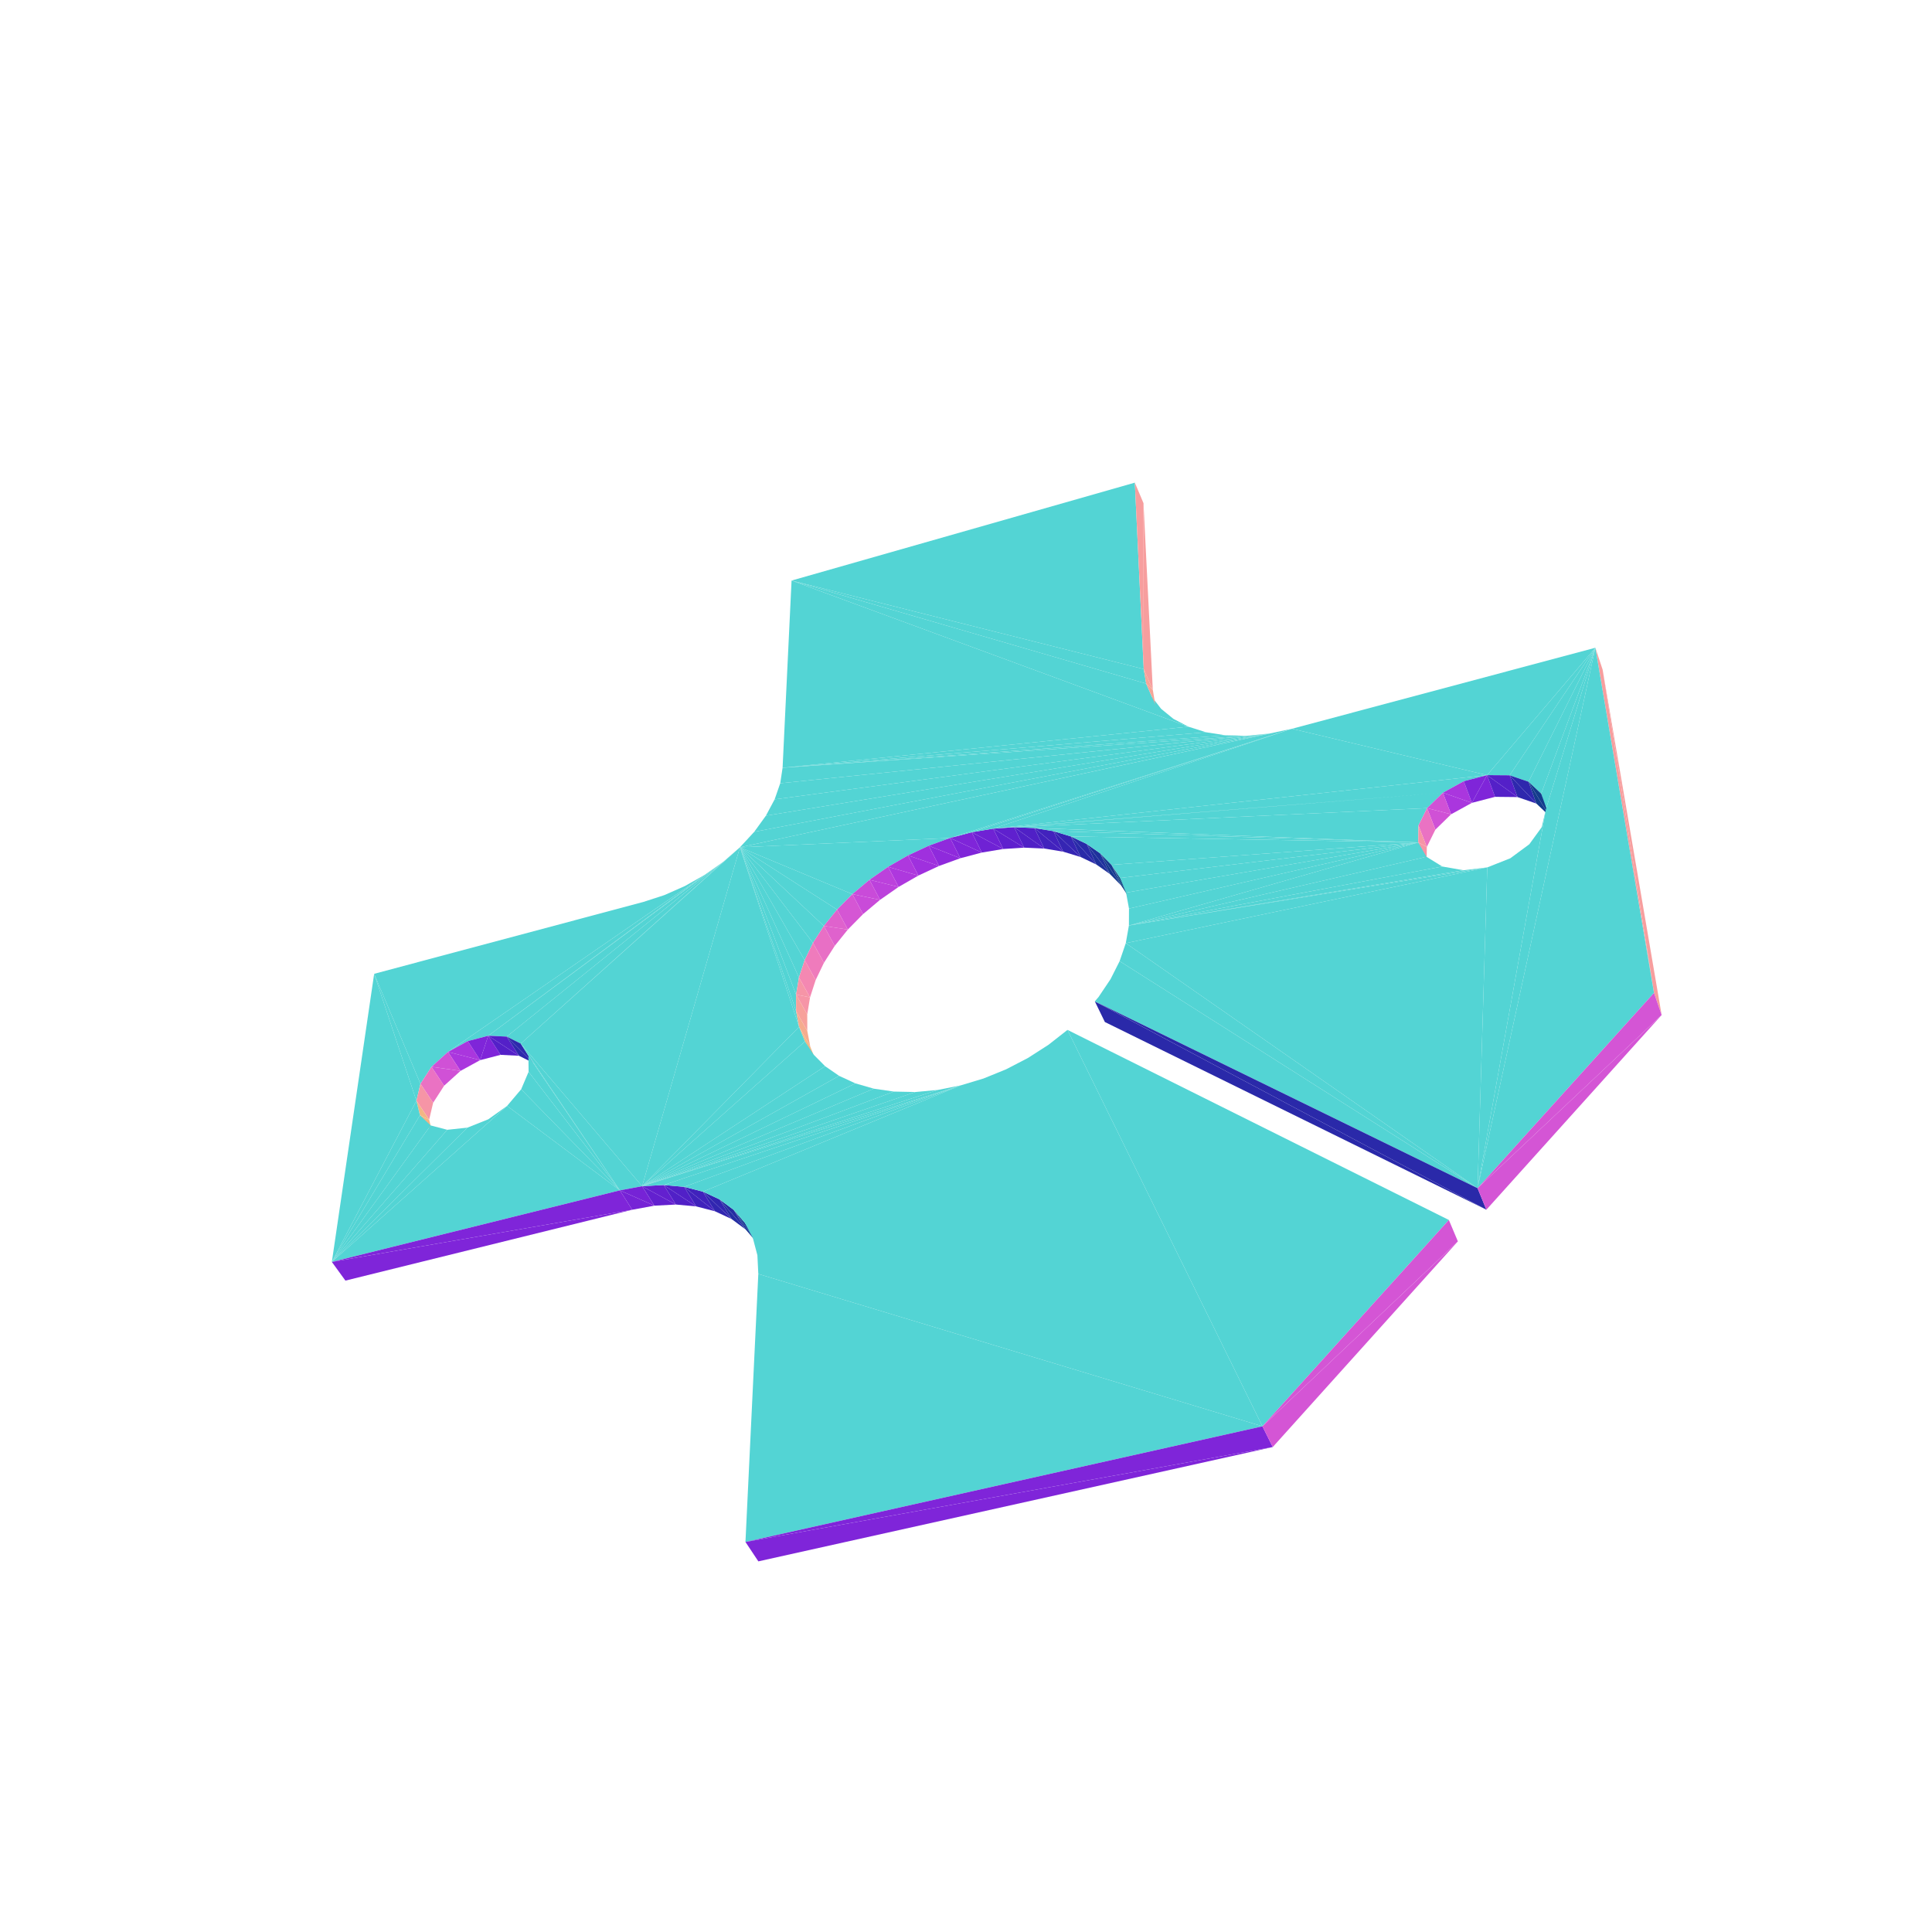
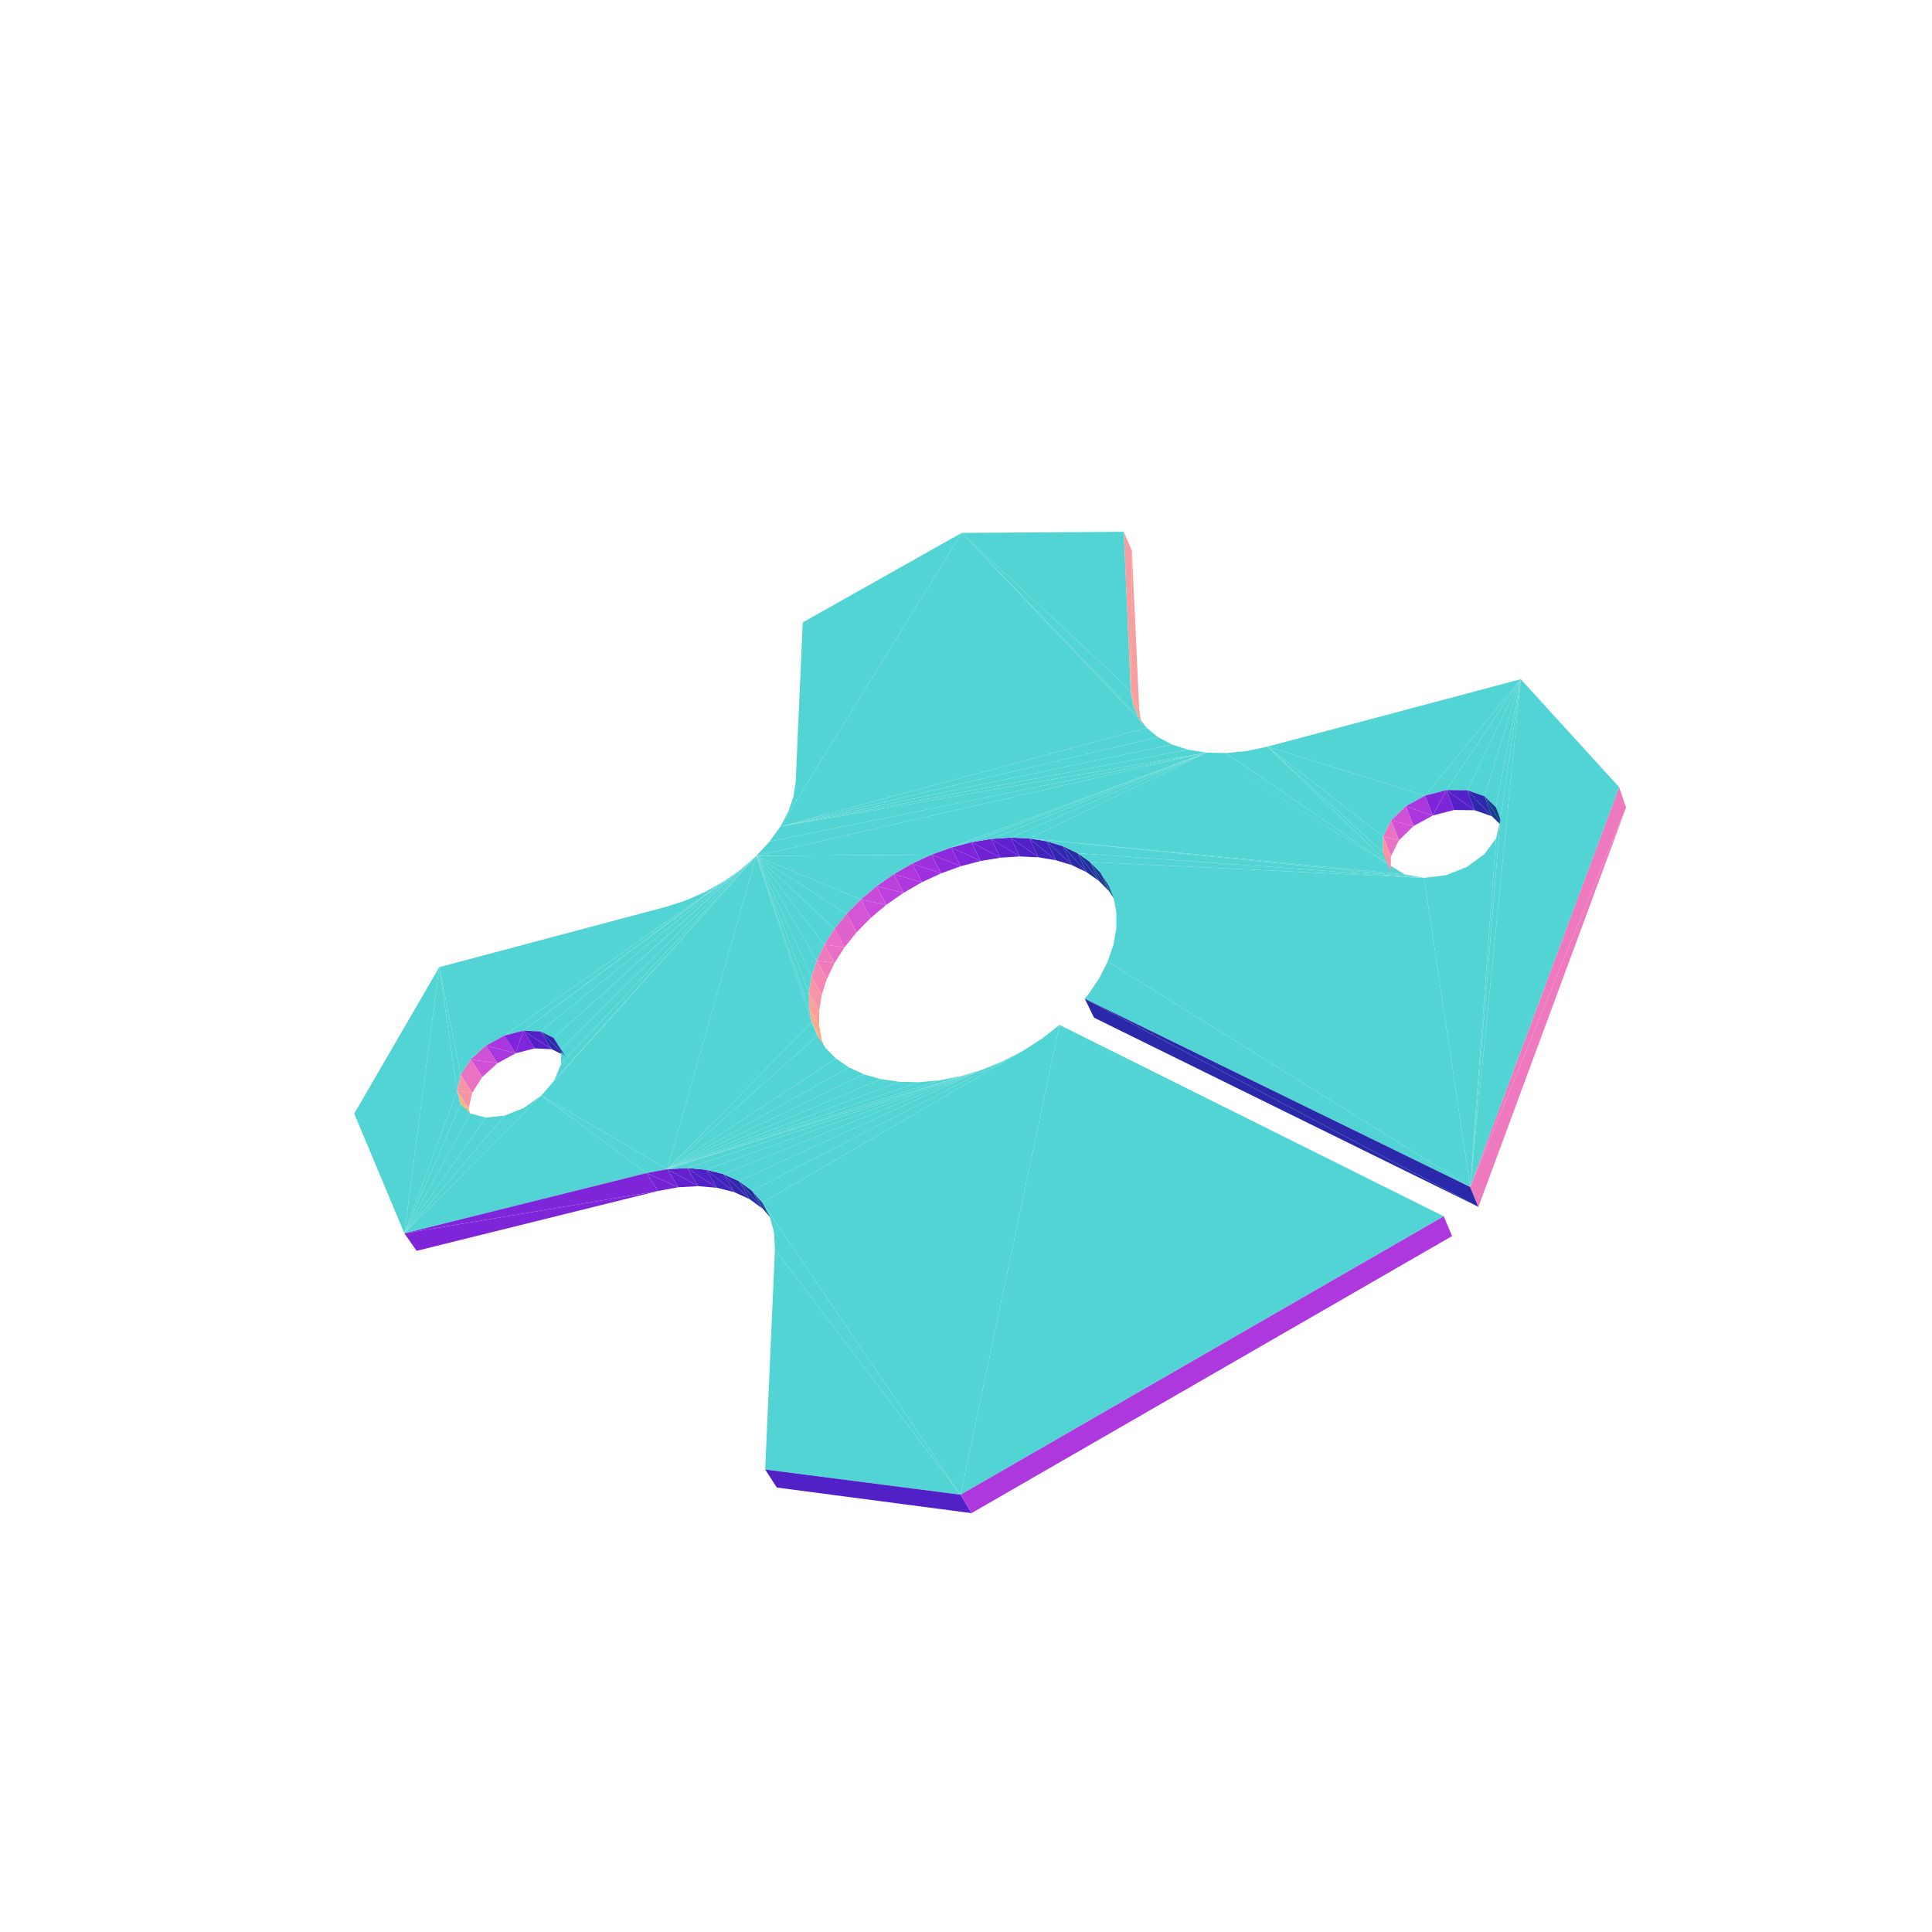
<svg xmlns="http://www.w3.org/2000/svg" viewBox="-250 -250 500 500" width="500" height="500">
-   <path d="M45.995,-76.842L43.694,-125.091L-45.144,-99.752z" style="fill:rgb(83,212,212)" />
-   <path d="M45.936,-119.778L43.694,-125.091L45.995,-76.842z" style="fill:rgb(247,158,158)" />
-   <path d="M57.574,-61.928L-45.144,-99.752L-47.467,-51.301zM46.624,-73.081L45.995,-76.842L-45.144,-99.752z" style="fill:rgb(83,212,212)" />
-   <path d="M45.936,-119.778L45.995,-76.842L48.344,-71.482z" style="fill:rgb(247,158,158)" />
-   <path d="M48.133,-69.624L46.624,-73.081L-45.144,-99.752zM50.496,-66.561L48.133,-69.624L-45.144,-99.752zM53.666,-63.972L50.496,-66.561L-45.144,-99.752zM57.574,-61.928L53.666,-63.972L-45.144,-99.752zM-83.498,-16.58L-153.168,2.022L-134.059,22.233zM72.713,-59.585L-47.467,-51.301L-48.077,-47.292zM-153.168,2.022L-138.328,26.086L-134.059,22.233zM-78.068,-18.344L-83.498,-16.58L-134.059,22.233zM-153.168,2.022L-141.183,30.491L-138.328,26.086zM-72.715,-20.71L-78.068,-18.344L-134.059,22.233zM-67.581,-23.615L-72.715,-20.71L-134.059,22.233zM-62.803,-26.981L-67.581,-23.615L-123.643,18.05z" style="fill:rgb(83,212,212)" />
-   <path d="M48.344,-71.482L46.624,-73.081L48.979,-67.717z" style="fill:rgb(246,165,151)" />
-   <path d="M78.478,-60.154L-48.077,-47.292L-49.526,-43.123z" style="fill:rgb(83,212,212)" />
-   <path d="M48.344,-71.482L45.995,-76.842L46.624,-73.081z" style="fill:rgb(246,165,151)" />
-   <path d="M-58.507,-30.718L-62.803,-26.981L-115.228,20.084zM-153.168,2.022L-142.234,34.869L-141.183,30.491zM78.478,-60.154L-49.526,-43.123L-51.785,-38.897zM-67.581,-23.615L-134.059,22.233L-128.94,19.432zM-67.581,-23.615L-128.94,19.432L-123.643,18.05z" style="fill:rgb(83,212,212)" />
-   <path d="M-125.733,24.362L-134.059,22.233L-130.826,27.15z" style="fill:rgb(170,54,222)" />
-   <path d="M48.979,-67.717L48.133,-69.624L50.491,-64.254z" style="fill:rgb(244,178,136)" />
-   <path d="M78.478,-60.154L-51.785,-38.897L-54.803,-34.726z" style="fill:rgb(83,212,212)" />
-   <path d="M48.979,-67.717L46.624,-73.081L48.133,-69.624z" style="fill:rgb(244,178,136)" />
-   <path d="M-62.803,-26.981L-123.643,18.05L-118.86,18.273z" style="fill:rgb(83,212,212)" />
-   <path d="M-125.733,24.362L-120.457,22.993L-123.643,18.05z" style="fill:rgb(127,37,217)" />
-   <path d="M-130.826,27.15L-138.328,26.086L-135.069,30.993z" style="fill:rgb(208,81,214)" />
-   <path d="M-125.733,24.362L-128.94,19.432L-134.059,22.233z" style="fill:rgb(170,54,222)" />
-   <path d="M-123.643,18.05L-128.94,19.432L-125.733,24.362z" style="fill:rgb(127,37,217)" />
-   <path d="M-115.688,23.228L-123.643,18.05L-120.457,22.993z" style="fill:rgb(84,32,200)" />
-   <path d="M78.478,-60.154L-54.803,-34.726L-58.507,-30.718z" style="fill:rgb(83,212,212)" />
-   <path d="M-130.826,27.15L-134.059,22.233L-138.328,26.086z" style="fill:rgb(208,81,214)" />
-   <path d="M-62.803,-26.981L-118.86,18.273L-115.228,20.084z" style="fill:rgb(83,212,212)" />
-   <path d="M-135.069,30.993L-141.183,30.491L-137.901,35.391zM-135.069,30.993L-138.328,26.086L-141.183,30.491z" style="fill:rgb(234,114,195)" />
-   <path d="M62.127,-60.49L57.574,-61.928L-47.467,-51.301z" style="fill:rgb(83,212,212)" />
-   <path d="M-115.688,23.228L-118.86,18.273L-123.643,18.05z" style="fill:rgb(84,32,200)" />
-   <path d="M-112.063,25.049L-118.86,18.273L-115.688,23.228z" style="fill:rgb(46,40,173)" />
-   <path d="M-15.017,-28.618L-9.637,-31.121L-58.507,-30.718zM-20.162,-25.664L-15.017,-28.618L-58.507,-30.718zM-9.637,-31.121L-4.108,-33.132L-58.507,-30.718zM-24.987,-22.306L-20.162,-25.664L-58.507,-30.718zM-29.414,-18.598L-24.987,-22.306L-58.507,-30.718zM67.216,-59.699L62.127,-60.49L-47.467,-51.301z" style="fill:rgb(83,212,212)" />
-   <path d="M-137.901,35.391L-142.234,34.869L-138.934,39.766zM-137.901,35.391L-141.183,30.491L-142.234,34.869z" style="fill:rgb(246,149,166)" />
-   <path d="M-33.369,-14.599L-29.414,-18.598L-58.507,-30.718z" style="fill:rgb(83,212,212)" />
-   <path d="M-112.063,25.049L-115.228,20.084L-118.86,18.273z" style="fill:rgb(46,40,173)" />
-   <path d="M-153.168,2.022L-164.117,76.585L-142.234,34.869zM72.713,-59.585L67.216,-59.699L-47.467,-51.301zM-36.784,-10.372L-33.369,-14.599L-58.507,-30.718z" style="fill:rgb(83,212,212)" />
-   <path d="M-6.977,-25.892L-15.017,-28.618L-12.331,-23.402z" style="fill:rgb(159,48,222)" />
-   <path d="M-12.331,-23.402L-20.162,-25.664L-17.45,-20.461z" style="fill:rgb(174,56,222)" />
-   <path d="M-1.472,-27.889L-9.637,-31.121L-6.977,-25.892z" style="fill:rgb(143,42,220)" />
-   <path d="M-39.6,-5.986L-36.784,-10.372L-58.507,-30.718z" style="fill:rgb(83,212,212)" />
-   <path d="M-138.934,39.766L-141.32,38.632L-138.011,43.531z" style="fill:rgb(242,181,132)" />
-   <path d="M-17.45,-20.461L-24.987,-22.306L-22.249,-17.115z" style="fill:rgb(188,65,220)" />
-   <path d="M-138.934,39.766L-142.234,34.869L-141.32,38.632z" style="fill:rgb(242,181,132)" />
-   <path d="M4.093,-29.36L-4.108,-33.132L-1.472,-27.889z" style="fill:rgb(127,37,217)" />
-   <path d="M-4.108,-33.132L84.361,-61.398L-58.507,-30.718zM78.478,-60.154L72.713,-59.585L-48.077,-47.292z" style="fill:rgb(83,212,212)" />
-   <path d="M-12.331,-23.402L-15.017,-28.618L-20.162,-25.664z" style="fill:rgb(174,56,222)" />
-   <path d="M-6.977,-25.892L-9.637,-31.121L-15.017,-28.618z" style="fill:rgb(159,48,222)" />
-   <path d="M-22.249,-17.115L-29.414,-18.598L-26.65,-13.418z" style="fill:rgb(201,75,217)" />
-   <path d="M-17.45,-20.461L-20.162,-25.664L-24.987,-22.306z" style="fill:rgb(188,65,220)" />
-   <path d="M-1.472,-27.889L-4.108,-33.132L-9.637,-31.121z" style="fill:rgb(143,42,220)" />
-   <path d="M-58.507,-30.718L-41.763,-1.512L-39.6,-5.986z" style="fill:rgb(83,212,212)" />
-   <path d="M9.63,-30.28L1.481,-34.618L4.093,-29.36z" style="fill:rgb(111,34,212)" />
-   <path d="M-22.249,-17.115L-24.987,-22.306L-29.414,-18.598z" style="fill:rgb(201,75,217)" />
-   <path d="M4.093,-29.36L1.481,-34.618L-4.108,-33.132z" style="fill:rgb(127,37,217)" />
-   <path d="M-26.65,-13.418L-33.369,-14.599L-30.581,-9.428zM-26.65,-13.418L-29.414,-18.598L-33.369,-14.599z" style="fill:rgb(213,86,212)" />
-   <path d="M15.046,-30.629L7.04,-35.552L9.63,-30.28z" style="fill:rgb(95,32,206)" />
-   <path d="M-58.507,-30.718L-43.232,2.975L-41.763,-1.512z" style="fill:rgb(83,212,212)" />
-   <path d="M9.63,-30.28L7.04,-35.552L1.481,-34.618z" style="fill:rgb(111,34,212)" />
-   <path d="M-30.581,-9.428L-36.784,-10.372L-33.973,-5.21z" style="fill:rgb(223,98,205)" />
-   <path d="M84.361,-61.398L78.478,-60.154L-58.507,-30.718z" style="fill:rgb(83,212,212)" />
-   <path d="M-30.581,-9.428L-33.369,-14.599L-36.784,-10.372z" style="fill:rgb(223,98,205)" />
-   <path d="M15.046,-30.629L12.476,-35.916L7.04,-35.552z" style="fill:rgb(95,32,206)" />
-   <path d="M20.251,-30.398L12.476,-35.916L15.046,-30.629z" style="fill:rgb(80,32,198)" />
-   <path d="M-58.507,-30.718L-43.974,7.4L-43.232,2.975z" style="fill:rgb(83,212,212)" />
-   <path d="M-33.973,-5.21L-39.6,-5.986L-36.766,-0.83zM-33.973,-5.21L-36.784,-10.372L-39.6,-5.986z" style="fill:rgb(232,111,197)" />
-   <path d="M20.251,-30.398L17.7,-35.699L12.476,-35.916z" style="fill:rgb(80,32,198)" />
-   <path d="M-4.108,-33.132L1.481,-34.618L84.361,-61.398zM-58.507,-30.718L-43.966,11.685L-43.974,7.4z" style="fill:rgb(83,212,212)" />
-   <path d="M25.158,-29.586L17.7,-35.699L20.251,-30.398z" style="fill:rgb(66,34,189)" />
-   <path d="M-58.507,-30.718L-115.228,20.084L-83.818,56.99zM1.481,-34.618L7.04,-35.552L84.361,-61.398z" style="fill:rgb(83,212,212)" />
-   <path d="M-36.766,-0.83L-41.763,-1.512L-38.91,3.639zM-36.766,-0.83L-39.6,-5.986L-41.763,-1.512z" style="fill:rgb(239,123,188)" />
-   <path d="M-141.32,38.632L-142.234,34.869L-164.117,76.585zM-58.507,-30.718L-43.201,15.753L-43.966,11.685z" style="fill:rgb(83,212,212)" />
-   <path d="M25.158,-29.586L22.623,-34.901L17.7,-35.699z" style="fill:rgb(66,34,189)" />
-   <path d="M29.68,-28.201L22.623,-34.901L25.158,-29.586z" style="fill:rgb(53,37,179)" />
-   <path d="M-138.54,41.263L-141.32,38.632L-164.117,76.585z" style="fill:rgb(83,212,212)" />
-   <path d="M-38.91,3.639L-43.232,2.975L-40.361,8.123zM-38.91,3.639L-41.763,-1.512L-43.232,2.975z" style="fill:rgb(244,136,178)" />
-   <path d="M29.68,-28.201L27.159,-33.528L22.623,-34.901z" style="fill:rgb(53,37,179)" />
-   <path d="M33.737,-26.26L27.159,-33.528L29.68,-28.201z" style="fill:rgb(41,42,168)" />
-   <path d="M-134.256,42.387L-138.54,41.263L-164.117,76.585zM-115.228,20.084L-113.246,23.259L-89.581,58.06z" style="fill:rgb(83,212,212)" />
-   <path d="M-40.361,8.123L-43.974,7.4L-41.087,12.546z" style="fill:rgb(246,149,167)" />
-   <path d="M-129.045,41.835L-134.256,42.387L-164.117,76.585z" style="fill:rgb(83,212,212)" />
-   <path d="M-40.361,8.123L-43.232,2.975L-43.974,7.4z" style="fill:rgb(246,149,167)" />
-   <path d="M-118.762,36.201L-123.629,39.673L-164.117,76.585zM-123.629,39.673L-129.045,41.835L-164.117,76.585z" style="fill:rgb(83,212,212)" />
-   <path d="M33.737,-26.26L31.226,-31.598L27.159,-33.528z" style="fill:rgb(41,42,168)" />
-   <path d="M-113.246,23.259L-113.2,27.383L-89.581,58.06zM-58.507,-30.718L-83.818,56.99L-43.201,15.753z" style="fill:rgb(83,212,212)" />
-   <path d="M37.253,-23.79L31.226,-31.598L33.737,-26.26z" style="fill:rgb(31,49,156)" />
-   <path d="M-41.087,12.546L-43.966,11.685L-41.068,16.83zM-41.087,12.546L-43.974,7.4L-43.966,11.685z" style="fill:rgb(247,161,155)" />
-   <path d="M-113.2,27.383L-115.121,31.904L-89.581,58.06z" style="fill:rgb(83,212,212)" />
-   <path d="M37.253,-23.79L34.749,-29.138L31.226,-31.598z" style="fill:rgb(31,49,156)" />
-   <path d="M7.04,-35.552L12.476,-35.916L123.422,-44.848zM-115.121,31.904L-118.762,36.201L-89.581,58.06z" style="fill:rgb(83,212,212)" />
-   <path d="M40.161,-20.828L34.749,-29.138L37.253,-23.79z" style="fill:rgb(22,57,143)" />
-   <path d="M-41.068,16.83L-43.201,15.753L-40.294,20.901zM-41.068,16.83L-43.966,11.685L-43.201,15.753z" style="fill:rgb(245,172,142)" />
-   <path d="M40.161,-20.828L37.66,-26.184L34.749,-29.138z" style="fill:rgb(22,57,143)" />
-   <path d="M7.04,-35.552L134.85,-49.392L84.361,-61.398zM12.476,-35.916L17.7,-35.699L117.032,-31.979z" style="fill:rgb(83,212,212)" />
-   <path d="M42.4,-17.419L37.66,-26.184L40.161,-20.828z" style="fill:rgb(15,66,131)" />
-   <path d="M17.7,-35.699L22.623,-34.901L117.032,-31.979zM-118.762,36.201L-164.117,76.585L-89.581,58.06z" style="fill:rgb(83,212,212)" />
-   <path d="M-40.294,20.901L-41.681,19.53L-38.769,24.681zM-40.294,20.901L-43.201,15.753L-41.681,19.53z" style="fill:rgb(241,183,130)" />
-   <path d="M42.4,-17.419L39.9,-22.782L37.66,-26.184z" style="fill:rgb(15,66,131)" />
-   <path d="M22.623,-34.901L27.159,-33.528L117.032,-31.979z" style="fill:rgb(83,212,212)" />
-   <path d="M-86.386,63.082L-164.117,76.585L-160.608,81.421z" style="fill:rgb(127,37,217)" />
-   <path d="M-115.228,20.084L-89.581,58.06L-83.818,56.99zM27.159,-33.528L31.226,-31.598L117.032,-31.979zM31.226,-31.598L34.749,-29.138L117.032,-31.979zM134.85,-49.392L162.878,-82.362L84.361,-61.398zM7.04,-35.552L123.422,-44.848L128.831,-47.821zM-83.818,56.99L-41.681,19.53L-43.201,15.753zM7.04,-35.552L128.831,-47.821L134.85,-49.392zM12.476,-35.916L119.329,-40.86L123.422,-44.848zM34.749,-29.138L37.66,-26.184L117.032,-31.979z" style="fill:rgb(83,212,212)" />
-   <path d="M-86.386,63.082L-89.581,58.06L-164.117,76.585z" style="fill:rgb(127,37,217)" />
-   <path d="M-83.818,56.99L-39.424,22.945L-41.681,19.53zM12.476,-35.916L117.094,-36.374L119.329,-40.86zM37.66,-26.184L39.9,-22.782L117.032,-31.979zM12.476,-35.916L117.032,-31.979L117.094,-36.374zM-83.818,56.99L-36.461,25.931L-39.424,22.945z" style="fill:rgb(83,212,212)" />
-   <path d="M-80.646,62.027L-89.581,58.06L-86.386,63.082z" style="fill:rgb(118,35,214)" />
-   <path d="M39.9,-22.782L41.42,-18.986L117.032,-31.979zM-83.818,56.99L-32.838,28.427L-36.461,25.931z" style="fill:rgb(83,212,212)" />
-   <path d="M-75.079,61.735L-83.818,56.99L-80.646,62.027z" style="fill:rgb(99,32,207)" />
-   <path d="M-80.646,62.027L-83.818,56.99L-89.581,58.06z" style="fill:rgb(118,35,214)" />
-   <path d="M41.42,-18.986L42.182,-14.86L117.032,-31.979zM-83.818,56.99L-28.613,30.38L-32.838,28.427z" style="fill:rgb(83,212,212)" />
-   <path d="M-75.079,61.735L-78.23,56.684L-83.818,56.99z" style="fill:rgb(99,32,207)" />
-   <path d="M-69.813,62.219L-78.23,56.684L-75.079,61.735z" style="fill:rgb(81,32,199)" />
-   <path d="M134.85,-49.392L140.692,-49.348L162.878,-82.362z" style="fill:rgb(83,212,212)" />
-   <path d="M130.924,-42.224L123.422,-44.848L125.543,-39.265z" style="fill:rgb(170,54,222)" />
-   <path d="M42.182,-14.86L42.162,-10.476L117.032,-31.979z" style="fill:rgb(83,212,212)" />
-   <path d="M130.924,-42.224L136.914,-43.778L134.85,-49.392z" style="fill:rgb(127,37,217)" />
-   <path d="M125.543,-39.265L119.329,-40.86L121.474,-35.287z" style="fill:rgb(208,81,214)" />
-   <path d="M-83.818,56.99L-23.86,31.748L-28.613,30.38z" style="fill:rgb(83,212,212)" />
-   <path d="M-69.813,62.219L-72.946,57.155L-78.23,56.684z" style="fill:rgb(81,32,199)" />
-   <path d="M130.924,-42.224L128.831,-47.821L123.422,-44.848z" style="fill:rgb(170,54,222)" />
-   <path d="M134.85,-49.392L128.831,-47.821L130.924,-42.224z" style="fill:rgb(127,37,217)" />
-   <path d="M-64.972,63.473L-72.946,57.155L-69.813,62.219z" style="fill:rgb(64,34,188)" />
-   <path d="M140.692,-49.348L145.585,-47.682L162.878,-82.362z" style="fill:rgb(83,212,212)" />
-   <path d="M142.732,-43.718L134.85,-49.392L136.914,-43.778z" style="fill:rgb(84,32,200)" />
-   <path d="M125.543,-39.265L123.422,-44.848L119.329,-40.86z" style="fill:rgb(208,81,214)" />
-   <path d="M-83.818,56.99L-18.662,32.499L-23.86,31.748z" style="fill:rgb(83,212,212)" />
-   <path d="M121.474,-35.287L117.094,-36.374L119.258,-30.807zM121.474,-35.287L119.329,-40.86L117.094,-36.374z" style="fill:rgb(234,114,195)" />
-   <path d="M-83.818,56.99L-78.23,56.684L-1.4,30.905z" style="fill:rgb(83,212,212)" />
-   <path d="M142.732,-43.718L140.692,-49.348L134.85,-49.392z" style="fill:rgb(84,32,200)" />
-   <path d="M145.585,-47.682L148.864,-44.599L162.878,-82.362z" style="fill:rgb(83,212,212)" />
-   <path d="M-64.972,63.473L-68.09,58.398L-72.946,57.155z" style="fill:rgb(64,34,188)" />
-   <path d="M147.608,-42.039L140.692,-49.348L142.732,-43.718z" style="fill:rgb(46,40,173)" />
-   <path d="M-83.818,56.99L-13.115,32.611L-18.662,32.499z" style="fill:rgb(83,212,212)" />
-   <path d="M-60.674,65.477L-68.09,58.398L-64.972,63.473z" style="fill:rgb(49,38,176)" />
-   <path d="M-78.23,56.684L-72.946,57.155L-1.4,30.905zM-83.818,56.99L-7.324,32.078L-13.115,32.611z" style="fill:rgb(83,212,212)" />
-   <path d="M119.258,-30.807L117.032,-31.979L119.205,-26.412z" style="fill:rgb(246,149,166)" />
-   <path d="M148.864,-44.599L150.066,-40.497L162.878,-82.362zM134.905,-25.523L42.162,-10.476L41.352,-5.912z" style="fill:rgb(83,212,212)" />
-   <path d="M119.258,-30.807L117.094,-36.374L117.032,-31.979z" style="fill:rgb(246,149,166)" />
-   <path d="M147.608,-42.039L145.585,-47.682L140.692,-49.348z" style="fill:rgb(46,40,173)" />
-   <path d="M-83.818,56.99L-1.4,30.905L-7.324,32.078zM119.175,-28.266L117.032,-31.979L42.162,-10.476z" style="fill:rgb(83,212,212)" />
-   <path d="M-60.674,65.477L-63.782,60.392L-68.09,58.398z" style="fill:rgb(49,38,176)" />
-   <path d="M-72.946,57.155L-68.09,58.398L-1.4,30.905z" style="fill:rgb(83,212,212)" />
-   <path d="M150.879,-38.946L145.585,-47.682L147.608,-42.039z" style="fill:rgb(20,59,140)" />
-   <path d="M-57.027,68.192L-63.782,60.392L-60.674,65.477z" style="fill:rgb(36,45,162)" />
-   <path d="M123.261,-25.747L119.175,-28.266L42.162,-10.476z" style="fill:rgb(83,212,212)" />
-   <path d="M150.879,-38.946L148.864,-44.599L145.585,-47.682z" style="fill:rgb(20,59,140)" />
-   <path d="M-57.027,68.192L-60.13,63.1L-63.782,60.392z" style="fill:rgb(36,45,162)" />
-   <path d="M-54.127,71.562L-60.13,63.1L-57.027,68.192z" style="fill:rgb(25,54,148)" />
-   <path d="M128.754,-24.783L123.261,-25.747L42.162,-10.476z" style="fill:rgb(83,212,212)" />
-   <path d="M164.765,-76.679L162.878,-82.362L178.053,6.965z" style="fill:rgb(247,158,158)" />
-   <path d="M134.905,-25.523L128.754,-24.783L42.162,-10.476z" style="fill:rgb(83,212,212)" />
-   <path d="M-54.127,71.562L-57.229,66.465L-60.13,63.1z" style="fill:rgb(25,54,148)" />
-   <path d="M41.352,-5.912L39.758,-1.252L132.392,57.504zM150.066,-40.497L132.392,57.504L162.878,-82.362z" style="fill:rgb(83,212,212)" />
-   <path d="M134.675,63.07L33.34,9.155L35.942,14.499z" style="fill:rgb(42,41,169)" />
-   <path d="M39.758,-1.252L37.4,3.417L132.392,57.504zM37.4,3.417L34.317,8.005L132.392,57.504zM34.317,8.005L33.34,9.155L132.392,57.504zM134.905,-25.523L41.352,-5.912L132.392,57.504z" style="fill:rgb(83,212,212)" />
-   <path d="M164.765,-76.679L178.053,6.965L180.031,12.681z" style="fill:rgb(247,158,158)" />
-   <path d="M150.066,-40.497L148.998,-35.925L132.392,57.504zM-68.09,58.398L-63.782,60.392L76.717,119.128zM148.998,-35.925L145.786,-31.512L132.392,57.504zM-68.09,58.398L76.717,119.128L-1.4,30.905zM145.786,-31.512L140.86,-27.875L132.392,57.504zM140.86,-27.875L134.905,-25.523L132.392,57.504zM-63.782,60.392L-60.13,63.1L76.717,119.128zM76.717,119.128L26.257,16.534L26.205,16.584zM76.717,119.128L26.205,16.584L21.325,20.406zM76.717,119.128L4.543,29.112L-1.4,30.905zM76.717,119.128L21.325,20.406L16.018,23.811zM76.717,119.128L10.387,26.732L4.543,29.112zM76.717,119.128L16.018,23.811L10.387,26.732zM132.392,57.504L178.053,6.965L162.878,-82.362zM-60.13,63.1L-57.229,66.465L76.717,119.128zM-57.229,66.465L-55.16,70.414L76.717,119.128zM-55.16,70.414L-53.986,74.859L76.717,119.128zM-53.986,74.859L-53.749,79.694L76.717,119.128z" style="fill:rgb(83,212,212)" />
-   <path d="M134.675,63.07L132.392,57.504L33.34,9.155z" style="fill:rgb(42,41,169)" />
-   <path d="M180.031,12.681L178.053,6.965L132.392,57.504z" style="fill:rgb(212,85,213)" />
-   <path d="M76.717,119.128L124.963,65.726L26.257,16.534zM-53.749,79.694L-57.076,149.058L76.717,119.128z" style="fill:rgb(83,212,212)" />
-   <path d="M132.392,57.504L134.675,63.07L180.031,12.681z" style="fill:rgb(212,85,213)" />
-   <path d="M79.388,124.491L-57.076,149.058L-53.738,154.08z" style="fill:rgb(127,37,217)" />
-   <path d="M127.297,71.266L124.963,65.726L76.717,119.128z" style="fill:rgb(212,85,213)" />
-   <path d="M79.388,124.491L76.717,119.128L-57.076,149.058z" style="fill:rgb(127,37,217)" />
-   <path d="M76.717,119.128L79.388,124.491L127.297,71.266z" style="fill:rgb(212,85,213)" />
+   <path d="M-1.12,-112.084L-42.249,-88.922L-44.081,-47.633zM42.642,-71.233L40.833,-112.377L-1.12,-112.084zM-1.12,-112.084L-44.081,-47.633L-44.635,-43.899zM-1.12,-112.084L-44.635,-43.899L-45.968,-40.017zM-1.12,-112.084L-45.968,-40.017L-48.054,-36.087z" style="fill:rgb(83,212,212)" />
+   <path d="M42.942,-107.464L40.833,-112.377L42.642,-71.233z" style="fill:rgb(247,158,158)" />
+   <path d="M46.772,-61.644L-1.12,-112.084L-48.054,-36.087zM43.212,-67.726L42.642,-71.233L-1.12,-112.084zM44.597,-64.502L43.212,-67.726L-1.12,-112.084z" style="fill:rgb(83,212,212)" />
+   <path d="M42.942,-107.464L42.642,-71.233L44.835,-66.287z" style="fill:rgb(247,158,158)" />
+   <path d="M46.772,-61.644L44.597,-64.502L-1.12,-112.084zM-77.448,-15.371L-136.327,0.308L-119.486,18.015zM-124.228,20.61L-119.486,18.015L-136.327,0.308zM-128.168,24.178L-124.228,20.61L-136.327,0.308zM-72.406,-17.006L-77.448,-15.371L-119.486,18.015zM-67.439,-19.2L-72.406,-17.006L-119.486,18.015zM-62.679,-21.894L-67.439,-19.2L-119.486,18.015zM-58.251,-25.018L-62.679,-21.894L-114.566,16.732zM-130.785,28.254L-128.168,24.178L-136.327,0.308z" style="fill:rgb(83,212,212)" />
+   <path d="M44.835,-66.287L43.212,-67.726L45.411,-62.776zM44.835,-66.287L42.642,-71.233L43.212,-67.726z" style="fill:rgb(246,165,151)" />
+   <path d="M-54.273,-28.487L-58.251,-25.018L-106.719,18.609zM-131.722,32.3L-130.785,28.254L-136.327,0.308zM62.187,-55.226L-48.054,-36.087L-50.845,-32.21zM-62.679,-21.894L-119.486,18.015L-114.566,16.732z" style="fill:rgb(83,212,212)" />
+   <path d="M-116.555,22.591L-124.228,20.61L-121.275,25.175z" style="fill:rgb(170,54,222)" />
+   <path d="M62.187,-55.226L-50.845,-32.21L-54.273,-28.487z" style="fill:rgb(83,212,212)" />
+   <path d="M45.411,-62.776L44.597,-64.502L46.798,-59.547z" style="fill:rgb(244,178,136)" />
+   <path d="M-58.251,-25.018L-114.566,16.732L-110.112,16.936z" style="fill:rgb(83,212,212)" />
+   <path d="M45.411,-62.776L43.212,-67.726L44.597,-64.502z" style="fill:rgb(244,178,136)" />
+   <path d="M-116.555,22.591L-111.653,21.32L-114.566,16.732z" style="fill:rgb(127,37,217)" />
+   <path d="M-121.275,25.175L-128.168,24.178L-125.194,28.734z" style="fill:rgb(208,81,214)" />
+   <path d="M-116.555,22.591L-119.486,18.015L-124.228,20.61z" style="fill:rgb(170,54,222)" />
+   <path d="M-114.566,16.732L-119.486,18.015L-116.555,22.591z" style="fill:rgb(127,37,217)" />
+   <path d="M-107.212,21.534L-114.566,16.732L-111.653,21.32z" style="fill:rgb(84,32,200)" />
+   <path d="M-121.275,25.175L-124.228,20.61L-128.168,24.178z" style="fill:rgb(208,81,214)" />
+   <path d="M49.693,-59.227L46.772,-61.644L-48.054,-36.087zM-58.251,-25.018L-110.112,16.936L-106.719,18.609z" style="fill:rgb(83,212,212)" />
+   <path d="M-125.194,28.734L-130.785,28.254L-127.791,32.804zM-125.194,28.734L-128.168,24.178L-130.785,28.254z" style="fill:rgb(234,114,195)" />
+   <path d="M-107.212,21.534L-110.112,16.936L-114.566,16.732z" style="fill:rgb(84,32,200)" />
+   <path d="M-54.273,-28.487L-106.719,18.609L-104.85,21.542z" style="fill:rgb(83,212,212)" />
+   <path d="M-103.824,23.215L-110.112,16.936L-107.212,21.534z" style="fill:rgb(46,40,173)" />
+   <path d="M53.295,-57.318L49.693,-59.227L-48.054,-36.087zM-13.905,-26.491L-8.923,-28.808L-54.273,-28.487zM-18.668,-23.755L-13.905,-26.491L-54.273,-28.487zM-23.135,-20.645L-18.668,-23.755L-54.273,-28.487zM-27.231,-17.21L-23.135,-20.645L-54.273,-28.487z" style="fill:rgb(83,212,212)" />
+   <path d="M-127.791,32.804L-131.722,32.3L-128.712,36.848z" style="fill:rgb(246,149,166)" />
+   <path d="M-136.327,0.308L-158.325,38.203L-145.346,69.203z" style="fill:rgb(83,212,212)" />
+   <path d="M-127.791,32.804L-130.785,28.254L-131.722,32.3z" style="fill:rgb(246,149,166)" />
+   <path d="M-54.273,-28.487L-104.85,21.542L-104.776,25.353zM57.493,-55.971L53.295,-57.318L-48.054,-36.087zM-30.887,-13.506L-27.231,-17.21L-54.273,-28.487z" style="fill:rgb(83,212,212)" />
+   <path d="M-103.824,23.215L-106.719,18.609L-110.112,16.936z" style="fill:rgb(46,40,173)" />
+   <path d="M-101.953,26.153L-106.719,18.609L-103.824,23.215z" style="fill:rgb(20,59,140)" />
+   <path d="M-8.923,-28.808L62.187,-55.226L-54.273,-28.487zM-34.043,-9.592L-30.887,-13.506L-54.273,-28.487zM-131.722,32.3L-136.327,0.308L-145.346,69.203zM62.187,-55.226L57.493,-55.971L-48.054,-36.087zM-54.273,-28.487L-104.776,25.353L-106.526,29.53z" style="fill:rgb(83,212,212)" />
+   <path d="M-6.462,-23.975L-13.905,-26.491L-11.422,-21.669z" style="fill:rgb(159,48,222)" />
+   <path d="M-11.422,-21.669L-18.668,-23.755L-16.163,-18.944z" style="fill:rgb(174,56,222)" />
+   <path d="M-1.364,-25.823L-8.923,-28.808L-6.462,-23.975z" style="fill:rgb(143,42,220)" />
+   <path d="M-54.273,-28.487L-36.641,-5.531L-34.043,-9.592z" style="fill:rgb(83,212,212)" />
+   <path d="M-128.712,36.848L-130.834,35.774L-127.817,40.324z" style="fill:rgb(242,181,132)" />
+   <path d="M-16.163,-18.944L-23.135,-20.645L-20.607,-15.844z" style="fill:rgb(188,65,220)" />
+   <path d="M-128.712,36.848L-131.722,32.3L-130.834,35.774z" style="fill:rgb(242,181,132)" />
+   <path d="M-101.953,26.153L-104.85,21.542L-106.719,18.609z" style="fill:rgb(20,59,140)" />
+   <path d="M3.791,-27.183L-3.803,-30.669L-1.364,-25.823z" style="fill:rgb(127,37,217)" />
+   <path d="M-11.422,-21.669L-13.905,-26.491L-18.668,-23.755z" style="fill:rgb(174,56,222)" />
+   <path d="M-6.462,-23.975L-8.923,-28.808L-13.905,-26.491z" style="fill:rgb(159,48,222)" />
+   <path d="M-54.273,-28.487L-106.526,29.53L-109.876,33.5z" style="fill:rgb(83,212,212)" />
+   <path d="M-20.607,-15.844L-27.231,-17.21L-24.681,-12.419z" style="fill:rgb(201,75,217)" />
+   <path d="M-16.163,-18.944L-18.668,-23.755L-23.135,-20.645z" style="fill:rgb(188,65,220)" />
+   <path d="M-1.364,-25.823L-3.803,-30.669L-8.923,-28.808z" style="fill:rgb(143,42,220)" />
+   <path d="M-54.273,-28.487L-38.633,-1.391L-36.641,-5.531z" style="fill:rgb(83,212,212)" />
+   <path d="M8.917,-28.031L1.371,-32.041L3.791,-27.183z" style="fill:rgb(111,34,212)" />
+   <path d="M-20.607,-15.844L-23.135,-20.645L-27.231,-17.21z" style="fill:rgb(201,75,217)" />
+   <path d="M3.791,-27.183L1.371,-32.041L-3.803,-30.669z" style="fill:rgb(127,37,217)" />
+   <path d="M-24.681,-12.419L-30.887,-13.506L-28.317,-8.723zM-24.681,-12.419L-27.231,-17.21L-30.887,-13.506z" style="fill:rgb(213,86,212)" />
+   <path d="M13.93,-28.349L6.516,-32.901L8.917,-28.031z" style="fill:rgb(95,32,206)" />
+   <path d="M-54.273,-28.487L-39.981,2.759L-38.633,-1.391z" style="fill:rgb(83,212,212)" />
+   <path d="M8.917,-28.031L6.516,-32.901L1.371,-32.041z" style="fill:rgb(111,34,212)" />
+   <path d="M-28.317,-8.723L-34.043,-9.592L-31.452,-4.815zM-28.317,-8.723L-30.887,-13.506L-34.043,-9.592z" style="fill:rgb(223,98,205)" />
+   <path d="M-8.923,-28.808L-3.803,-30.669L62.187,-55.226z" style="fill:rgb(83,212,212)" />
+   <path d="M13.93,-28.349L11.547,-33.232L6.516,-32.901z" style="fill:rgb(95,32,206)" />
+   <path d="M18.745,-28.13L11.547,-33.232L13.93,-28.349z" style="fill:rgb(80,32,198)" />
+   <path d="M-54.273,-28.487L-40.654,6.849L-39.981,2.759zM-3.803,-30.669L1.371,-32.041L62.187,-55.226z" style="fill:rgb(83,212,212)" />
+   <path d="M-31.452,-4.815L-36.641,-5.531L-34.031,-0.761z" style="fill:rgb(232,111,197)" />
+   <path d="M1.371,-32.041L6.516,-32.901L62.187,-55.226z" style="fill:rgb(83,212,212)" />
+   <path d="M-31.452,-4.815L-34.043,-9.592L-36.641,-5.531z" style="fill:rgb(232,111,197)" />
+   <path d="M18.745,-28.13L16.378,-33.024L11.547,-33.232z" style="fill:rgb(80,32,198)" />
+   <path d="M-54.273,-28.487L-40.635,10.807L-40.654,6.849zM6.516,-32.901L11.547,-33.232L62.187,-55.226z" style="fill:rgb(83,212,212)" />
+   <path d="M23.281,-27.371L16.378,-33.024L18.745,-28.13z" style="fill:rgb(66,34,189)" />
+   <path d="M-34.031,-0.761L-38.633,-1.391L-36.007,3.375z" style="fill:rgb(239,123,188)" />
+   <path d="M11.547,-33.232L16.378,-33.024L62.187,-55.226z" style="fill:rgb(83,212,212)" />
+   <path d="M-34.031,-0.761L-36.641,-5.531L-38.633,-1.391z" style="fill:rgb(239,123,188)" />
+   <path d="M-130.834,35.774L-131.722,32.3L-145.346,69.203zM-54.273,-28.487L-39.914,14.563L-40.635,10.807z" style="fill:rgb(83,212,212)" />
+   <path d="M23.281,-27.371L20.928,-32.278L16.378,-33.024z" style="fill:rgb(66,34,189)" />
+   <path d="M27.459,-26.083L20.928,-32.278L23.281,-27.371z" style="fill:rgb(53,37,179)" />
+   <path d="M-54.273,-28.487L-109.876,33.5L-77.326,52.584z" style="fill:rgb(83,212,212)" />
+   <path d="M-36.007,3.375L-39.981,2.759L-37.339,7.523zM-36.007,3.375L-38.633,-1.391L-39.981,2.759z" style="fill:rgb(244,136,178)" />
+   <path d="M-128.223,38.198L-130.834,35.774L-145.346,69.203z" style="fill:rgb(83,212,212)" />
+   <path d="M27.459,-26.083L25.117,-30.999L20.928,-32.278z" style="fill:rgb(53,37,179)" />
+   <path d="M31.203,-24.28L25.117,-30.999L27.459,-26.083z" style="fill:rgb(41,42,168)" />
+   <path d="M-124.227,39.229L-128.223,38.198L-145.346,69.203z" style="fill:rgb(83,212,212)" />
+   <path d="M-37.339,7.523L-40.654,6.849L-38,11.611zM-37.339,7.523L-39.981,2.759L-40.654,6.849z" style="fill:rgb(246,149,167)" />
+   <path d="M-119.387,38.712L-124.227,39.229L-145.346,69.203z" style="fill:rgb(83,212,212)" />
+   <path d="M31.203,-24.28L28.869,-29.206L25.117,-30.999z" style="fill:rgb(41,42,168)" />
+   <path d="M-109.876,33.5L-114.37,36.71L-145.346,69.203zM-114.37,36.71L-119.387,38.712L-145.346,69.203zM-54.273,-28.487L-77.326,52.584L-39.914,14.563z" style="fill:rgb(83,212,212)" />
+   <path d="M34.444,-21.988L28.869,-29.206L31.203,-24.28z" style="fill:rgb(31,49,156)" />
+   <path d="M-38,11.611L-40.635,10.807L-37.97,15.569zM-38,11.611L-40.654,6.849L-40.635,10.807z" style="fill:rgb(247,161,155)" />
+   <path d="M34.444,-21.988L32.117,-26.923L28.869,-29.206z" style="fill:rgb(31,49,156)" />
+   <path d="M37.12,-19.243L32.117,-26.923L34.444,-21.988z" style="fill:rgb(22,57,143)" />
+   <path d="M-37.97,15.569L-39.914,14.563L-37.243,19.326zM-37.97,15.569L-40.635,10.807L-39.914,14.563z" style="fill:rgb(245,172,142)" />
+   <path d="M37.12,-19.243L34.796,-24.185L32.117,-26.923z" style="fill:rgb(22,57,143)" />
+   <path d="M39.177,-16.087L34.796,-24.185L37.12,-19.243z" style="fill:rgb(15,66,131)" />
+   <path d="M-37.243,19.326L-38.497,18.046L-35.821,22.813zM-37.243,19.326L-39.914,14.563L-38.497,18.046z" style="fill:rgb(241,183,130)" />
+   <path d="M-109.876,33.5L-145.346,69.203L-82.654,53.578z" style="fill:rgb(83,212,212)" />
+   <path d="M39.177,-16.087L36.853,-21.034L34.796,-24.185z" style="fill:rgb(15,66,131)" />
+   <path d="M109.789,-26.032L67.259,-55.107L62.187,-55.226zM16.378,-33.024L113.515,-23.703L62.187,-55.226z" style="fill:rgb(83,212,212)" />
+   <path d="M-79.737,58.235L-145.346,69.203L-142.184,73.715z" style="fill:rgb(127,37,217)" />
+   <path d="M109.789,-26.032L72.579,-55.624L67.259,-55.107zM16.378,-33.024L20.928,-32.278L118.54,-22.809zM109.789,-26.032L78.009,-56.767L72.579,-55.624zM20.928,-32.278L25.117,-30.999L118.54,-22.809zM143.574,-74.226L78.009,-56.767L118.812,-44.094zM-109.876,33.5L-82.654,53.578L-77.326,52.584zM-77.326,52.584L-38.497,18.046L-39.914,14.563zM25.117,-30.999L28.869,-29.206L118.54,-22.809z" style="fill:rgb(83,212,212)" />
+   <path d="M-79.737,58.235L-82.654,53.578L-145.346,69.203z" style="fill:rgb(127,37,217)" />
+   <path d="M28.869,-29.206L32.117,-26.923L118.54,-22.809zM-77.326,52.584L-36.4,21.193L-38.497,18.046zM113.822,-41.352L118.812,-44.094L78.009,-56.767zM110.032,-37.668L113.822,-41.352L78.009,-56.767zM-77.326,52.584L-33.654,23.942L-36.4,21.193zM107.945,-33.523L110.032,-37.668L78.009,-56.767z" style="fill:rgb(83,212,212)" />
+   <path d="M-74.429,57.254L-82.654,53.578L-79.737,58.235z" style="fill:rgb(118,35,214)" />
+   <path d="M-77.326,52.584L-30.3,26.237L-33.654,23.942z" style="fill:rgb(83,212,212)" />
+   <path d="M-69.278,56.973L-77.326,52.584L-74.429,57.254z" style="fill:rgb(99,32,207)" />
+   <path d="M107.853,-29.463L107.945,-33.523L78.009,-56.767z" style="fill:rgb(83,212,212)" />
+   <path d="M-74.429,57.254L-77.326,52.584L-82.654,53.578z" style="fill:rgb(118,35,214)" />
+   <path d="M143.574,-74.226L118.812,-44.094L124.349,-45.537zM-77.326,52.584L-26.394,28.031L-30.3,26.237z" style="fill:rgb(83,212,212)" />
+   <path d="M-69.278,56.973L-72.157,52.292L-77.326,52.584z" style="fill:rgb(99,32,207)" />
+   <path d="M-64.404,57.406L-72.157,52.292L-69.278,56.973z" style="fill:rgb(81,32,199)" />
+   <path d="M143.574,-74.226L124.349,-45.537L129.707,-45.486zM109.789,-26.032L107.853,-29.463L78.009,-56.767z" style="fill:rgb(83,212,212)" />
+   <path d="M120.79,-38.947L113.822,-41.352L115.824,-36.217z" style="fill:rgb(170,54,222)" />
+   <path d="M113.515,-23.703L109.789,-26.032L62.187,-55.226z" style="fill:rgb(83,212,212)" />
+   <path d="M120.79,-38.947L126.303,-40.377L124.349,-45.537z" style="fill:rgb(127,37,217)" />
+   <path d="M115.824,-36.217L110.032,-37.668L112.055,-32.543z" style="fill:rgb(208,81,214)" />
+   <path d="M-77.326,52.584L-22.003,29.285L-26.394,28.031zM143.574,-74.226L129.707,-45.486L134.177,-43.937z" style="fill:rgb(83,212,212)" />
+   <path d="M-64.404,57.406L-67.267,52.714L-72.157,52.292z" style="fill:rgb(81,32,199)" />
+   <path d="M120.79,-38.947L118.812,-44.094L113.822,-41.352z" style="fill:rgb(170,54,222)" />
+   <path d="M124.349,-45.537L118.812,-44.094L120.79,-38.947z" style="fill:rgb(127,37,217)" />
+   <path d="M-59.922,58.547L-67.267,52.714L-64.404,57.406z" style="fill:rgb(64,34,188)" />
+   <path d="M131.641,-40.313L124.349,-45.537L126.303,-40.377z" style="fill:rgb(84,32,200)" />
+   <path d="M16.378,-33.024L118.54,-22.809L113.515,-23.703z" style="fill:rgb(83,212,212)" />
+   <path d="M115.824,-36.217L113.822,-41.352L110.032,-37.668z" style="fill:rgb(208,81,214)" />
+   <path d="M-77.326,52.584L-17.205,29.97L-22.003,29.285z" style="fill:rgb(83,212,212)" />
+   <path d="M112.055,-32.543L107.945,-33.523L109.984,-28.403z" style="fill:rgb(234,114,195)" />
+   <path d="M143.574,-74.226L134.177,-43.937L137.151,-41.081z" style="fill:rgb(83,212,212)" />
+   <path d="M112.055,-32.543L110.032,-37.668L107.945,-33.523z" style="fill:rgb(234,114,195)" />
+   <path d="M131.641,-40.313L129.707,-45.486L124.349,-45.537z" style="fill:rgb(84,32,200)" />
+   <path d="M-59.922,58.547L-62.773,53.845L-67.267,52.714z" style="fill:rgb(64,34,188)" />
+   <path d="M-77.326,52.584L-72.157,52.292L4.186,26.83z" style="fill:rgb(83,212,212)" />
+   <path d="M136.096,-38.752L129.707,-45.486L131.641,-40.313z" style="fill:rgb(46,40,173)" />
+   <path d="M-77.326,52.584L-12.089,30.067L-17.205,29.97z" style="fill:rgb(83,212,212)" />
+   <path d="M-55.941,60.377L-62.773,53.845L-59.922,58.547z" style="fill:rgb(49,38,176)" />
+   <path d="M-72.157,52.292L-67.267,52.714L4.186,26.83zM-77.326,52.584L-6.75,29.57L-12.089,30.067zM143.574,-74.226L137.151,-41.081L138.21,-37.289z" style="fill:rgb(83,212,212)" />
+   <path d="M109.984,-28.403L107.853,-29.463L109.9,-24.343zM109.984,-28.403L107.945,-33.523L107.853,-29.463z" style="fill:rgb(246,149,166)" />
+   <path d="M136.096,-38.752L134.177,-43.937L129.707,-45.486z" style="fill:rgb(46,40,173)" />
+   <path d="M-77.326,52.584L-1.29,28.485L-6.75,29.57z" style="fill:rgb(83,212,212)" />
+   <path d="M-55.941,60.377L-58.783,55.667L-62.773,53.845z" style="fill:rgb(49,38,176)" />
+   <path d="M-67.267,52.714L-62.773,53.845L4.186,26.83z" style="fill:rgb(83,212,212)" />
+   <path d="M139.064,-35.888L134.177,-43.937L136.096,-38.752z" style="fill:rgb(20,59,140)" />
+   <path d="M-77.326,52.584L4.186,26.83L-1.29,28.485z" style="fill:rgb(83,212,212)" />
+   <path d="M-52.561,62.86L-58.783,55.667L-55.941,60.377z" style="fill:rgb(36,45,162)" />
+   <path d="M-62.773,53.845L-58.783,55.667L4.186,26.83z" style="fill:rgb(83,212,212)" />
+   <path d="M139.064,-35.888L137.151,-41.081L134.177,-43.937z" style="fill:rgb(20,59,140)" />
+   <path d="M-52.561,62.86L-55.398,58.142L-58.783,55.667z" style="fill:rgb(36,45,162)" />
+   <path d="M-49.871,65.943L-55.398,58.142L-52.561,62.86z" style="fill:rgb(25,54,148)" />
+   <path d="M-58.783,55.667L9.57,24.637L4.186,26.83zM-58.783,55.667L-55.398,58.142L9.57,24.637z" style="fill:rgb(83,212,212)" />
+   <path d="M-49.871,65.943L-52.707,61.221L-55.398,58.142z" style="fill:rgb(25,54,148)" />
+   <path d="M-52.707,61.221L14.758,21.945L9.57,24.637zM-55.398,58.142L-52.707,61.221L9.57,24.637zM32.117,-26.923L34.796,-24.185L130.495,57.197zM34.796,-24.185L36.853,-21.034L130.495,57.197zM36.853,-21.034L38.244,-17.522L130.495,57.197zM38.244,-17.522L38.934,-13.708L130.495,57.197zM38.934,-13.708L38.904,-9.659L130.495,57.197zM38.904,-9.659L38.145,-5.446L130.495,57.197zM32.117,-26.923L130.495,57.197L118.54,-22.809zM38.145,-5.446L36.664,-1.147L130.495,57.197zM130.495,57.197L143.574,-74.226L138.21,-37.289z" style="fill:rgb(83,212,212)" />
+   <path d="M132.612,62.335L30.729,8.447L33.141,13.378z" style="fill:rgb(42,41,169)" />
+   <path d="M36.664,-1.147L34.481,3.158L130.495,57.197zM130.495,57.197L169.045,-46.274L143.574,-74.226zM34.481,3.158L31.632,7.387L130.495,57.197zM31.632,7.387L30.729,8.447L130.495,57.197zM-1.42,136.831L24.194,15.244L24.146,15.29zM-1.42,136.831L24.146,15.29L19.648,18.809zM-1.42,136.831L19.648,18.809L14.758,21.945zM130.495,57.197L138.21,-37.289L137.187,-33.069zM-52.707,61.221L-1.42,136.831L14.758,21.945z" style="fill:rgb(83,212,212)" />
+   <path d="M170.824,-41.002L169.045,-46.274L130.495,57.197z" style="fill:rgb(238,121,190)" />
+   <path d="M130.495,57.197L137.187,-33.069L134.201,-29zM130.495,57.197L124.181,-23.486L118.54,-22.809zM130.495,57.197L134.201,-29L129.656,-25.649zM130.495,57.197L129.656,-25.649L124.181,-23.486zM-52.707,61.221L-50.783,64.834L-1.42,136.831zM-50.783,64.834L-49.684,68.901L-1.42,136.831zM-49.684,68.901L-49.447,73.324L-1.42,136.831z" style="fill:rgb(83,212,212)" />
+   <path d="M132.612,62.335L130.495,57.197L30.729,8.447z" style="fill:rgb(42,41,169)" />
+   <path d="M170.824,-41.002L130.495,57.197L132.612,62.335z" style="fill:rgb(238,121,190)" />
+   <path d="M-49.447,73.324L-51.975,130.303L-1.42,136.831zM-1.42,136.831L123.638,64.778L24.194,15.244z" style="fill:rgb(83,212,212)" />
+   <path d="M1.413,141.601L-51.975,130.303L-48.961,134.974zM1.413,141.601L-1.42,136.831L-51.975,130.303z" style="fill:rgb(81,32,199)" />
+   <path d="M125.798,69.894L123.638,64.778L-1.42,136.831zM125.798,69.894L-1.42,136.831L1.413,141.601z" style="fill:rgb(173,56,222)" />
</svg>
